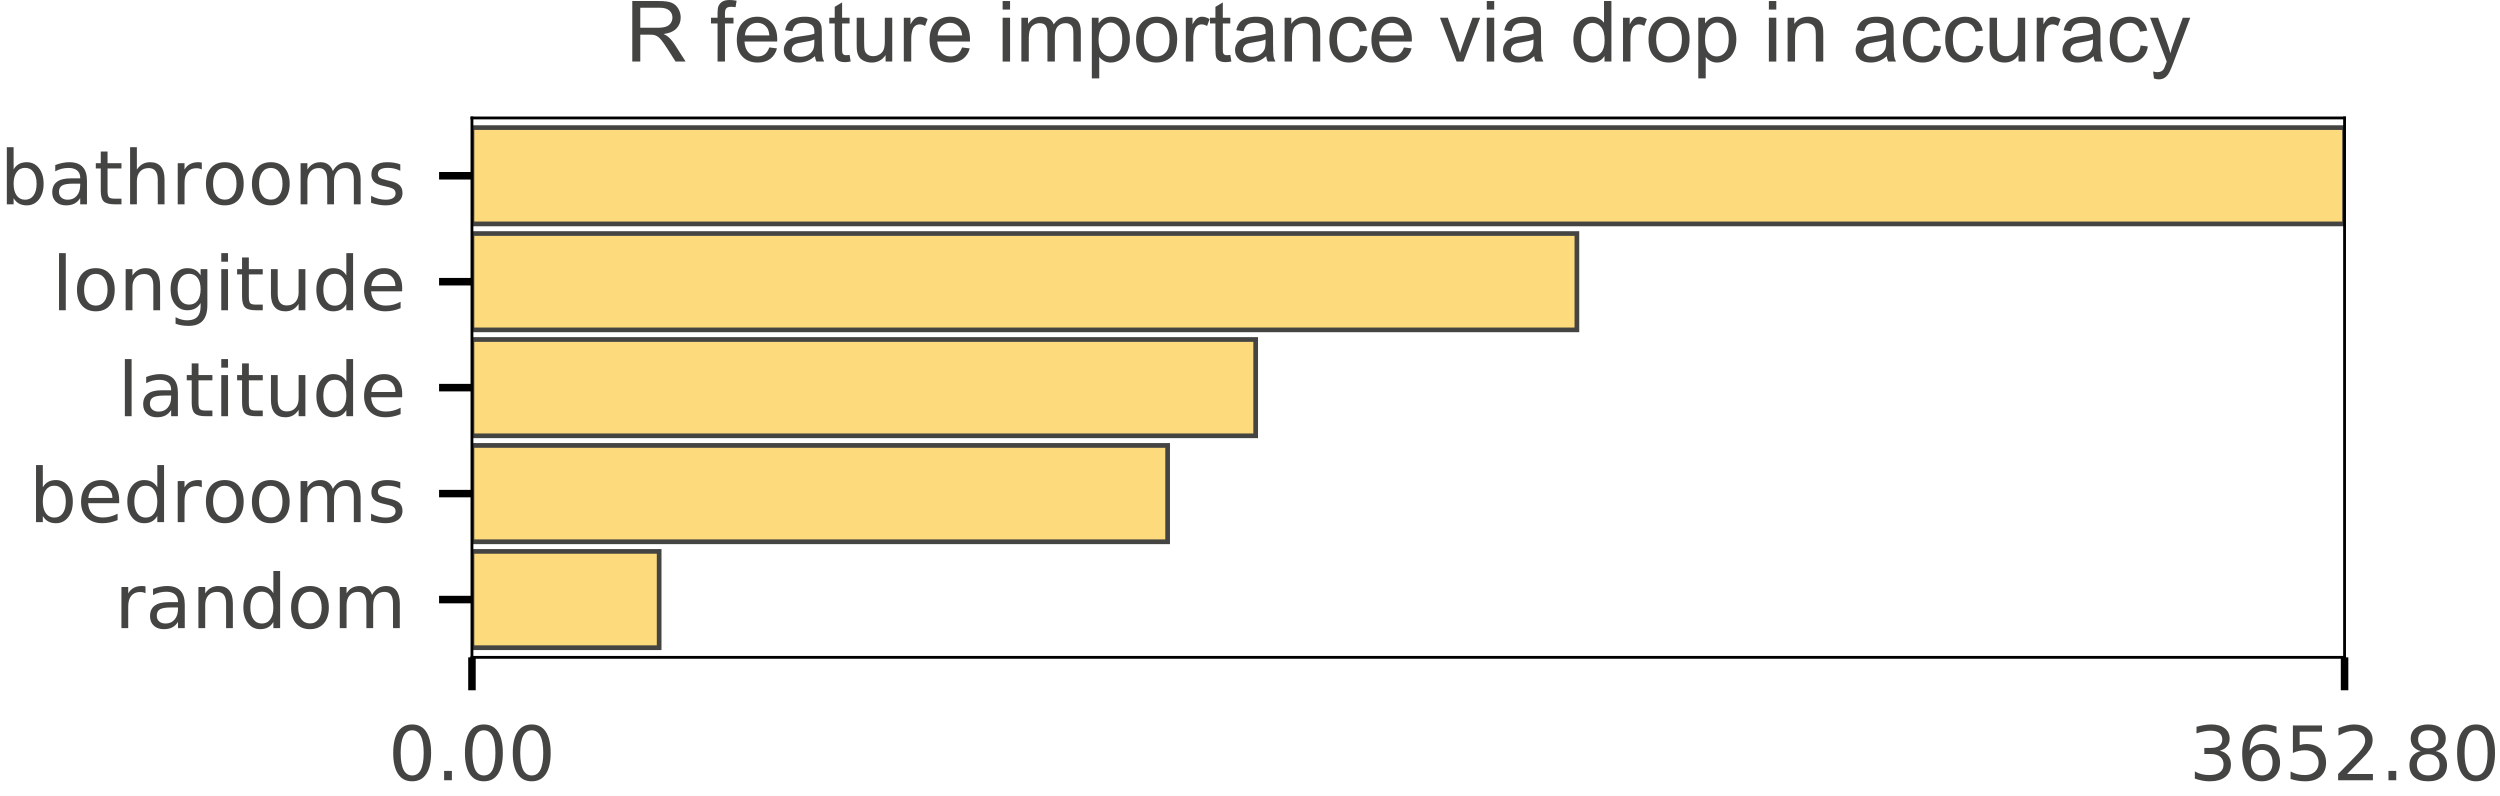
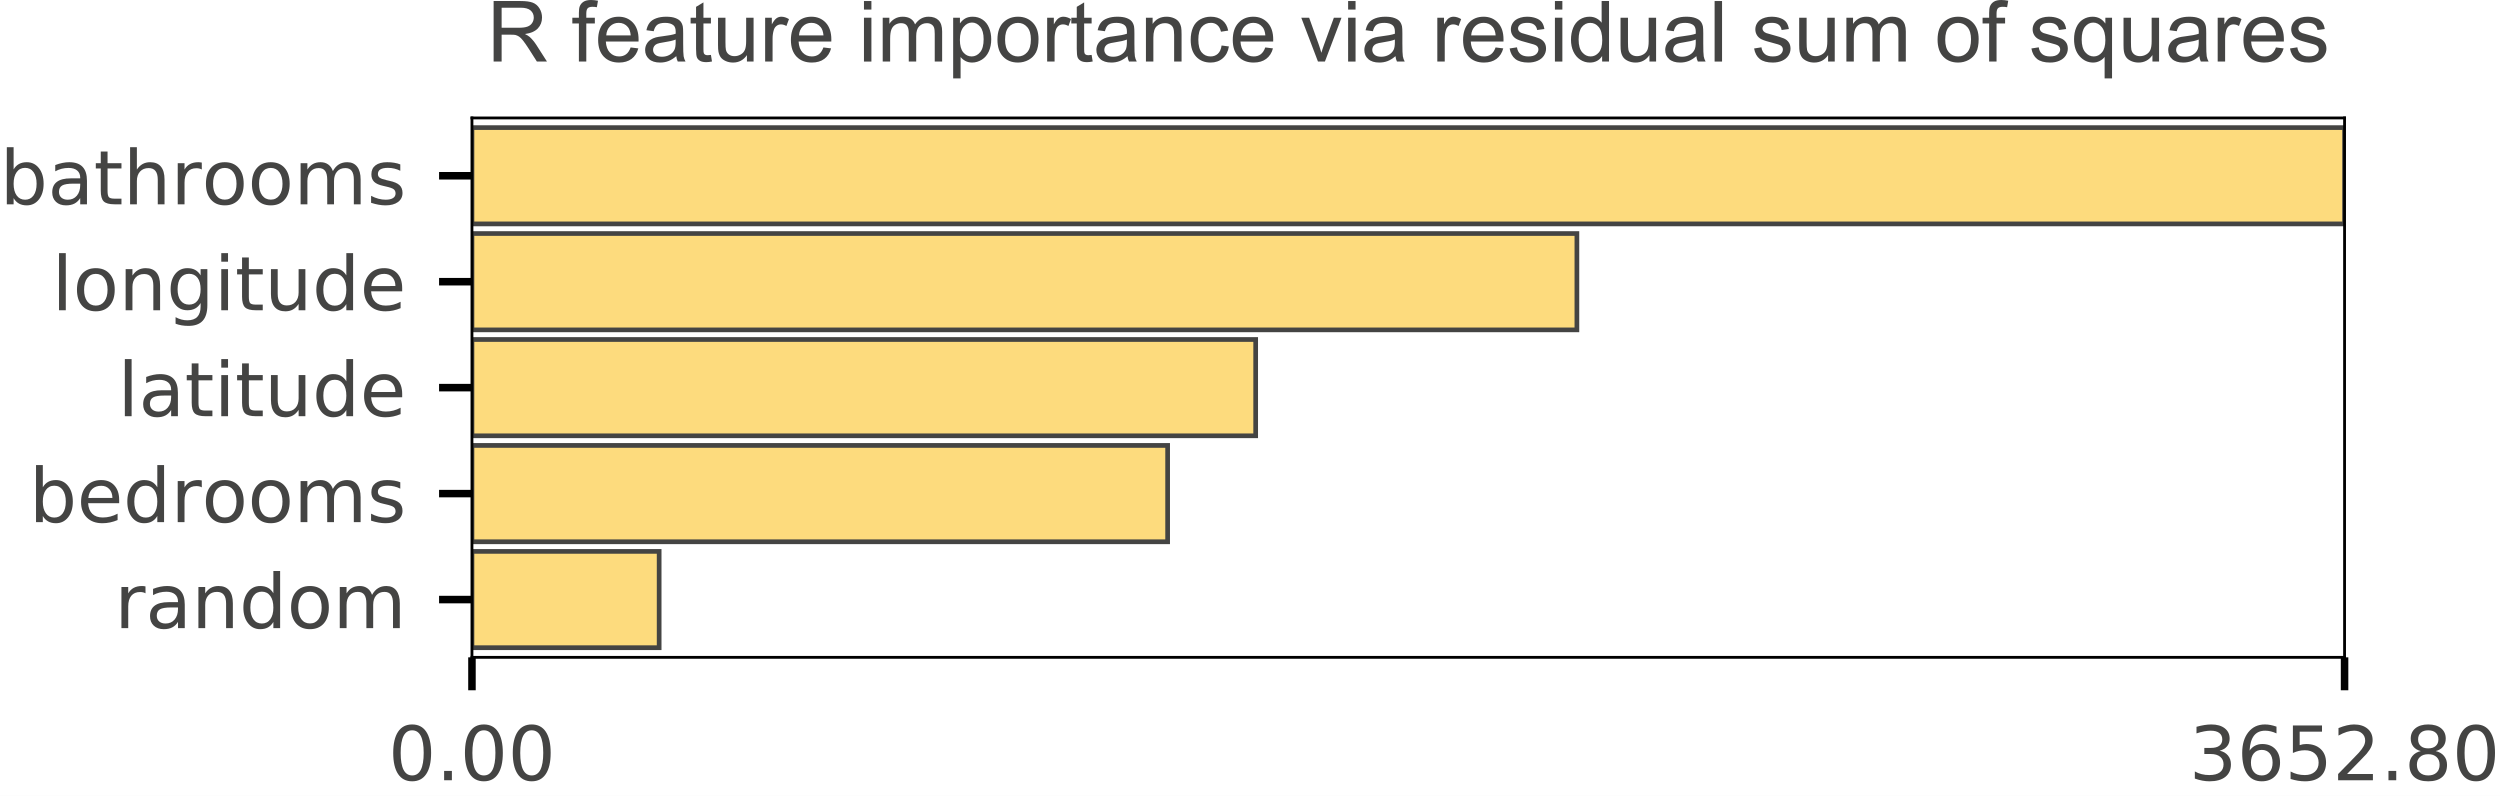
<svg xmlns="http://www.w3.org/2000/svg" xmlns:xlink="http://www.w3.org/1999/xlink" height="84.694pt" version="1.1" viewBox="0 0 266.04 84.694" width="266.04pt">
  <defs>
    <style type="text/css">
*{stroke-linecap:butt;stroke-linejoin:round;}
  </style>
  </defs>
  <g id="figure_1">
    <g id="patch_1">
      <path d="M 0 84.694  L 266.04 84.694  L 266.04 0  L 0 0  z " style="fill:#ffffff;" />
    </g>
    <g id="axes_1">
      <g id="patch_2">
        <path d="M 50.224 69.952  L 249.499 69.952  L 249.499 12.552  L 50.224 12.552  z " style="fill:#ffffff;" />
      </g>
      <g id="patch_3">
-         <path clip-path="url(#pbe1f4f7e0a)" d="M 50.224 13.577  L 249.499 13.577  L 249.499 23.827  L 50.224 23.827  z " style="fill:#fddb7d;stroke:#444443;stroke-linejoin:miter;stroke-width:0.5;" />
+         <path clip-path="url(#pecae69a196)" d="M 50.224 13.577  L 249.499 13.577  L 249.499 23.827  L 50.224 23.827  z " style="fill:#fddb7d;stroke:#444443;stroke-linejoin:miter;stroke-width:0.5;" />
      </g>
      <g id="patch_4">
-         <path clip-path="url(#pbe1f4f7e0a)" d="M 50.224 24.852  L 167.807 24.852  L 167.807 35.102  L 50.224 35.102  z " style="fill:#fddb7d;stroke:#444443;stroke-linejoin:miter;stroke-width:0.5;" />
+         <path clip-path="url(#pecae69a196)" d="M 50.224 24.852  L 167.807 24.852  L 167.807 35.102  L 50.224 35.102  z " style="fill:#fddb7d;stroke:#444443;stroke-linejoin:miter;stroke-width:0.5;" />
      </g>
      <g id="patch_5">
-         <path clip-path="url(#pbe1f4f7e0a)" d="M 50.224 36.127  L 133.624 36.127  L 133.624 46.377  L 50.224 46.377  z " style="fill:#fddb7d;stroke:#444443;stroke-linejoin:miter;stroke-width:0.5;" />
+         <path clip-path="url(#pecae69a196)" d="M 50.224 36.127  L 133.624 36.127  L 133.624 46.377  L 50.224 46.377  z " style="fill:#fddb7d;stroke:#444443;stroke-linejoin:miter;stroke-width:0.5;" />
      </g>
      <g id="patch_6">
-         <path clip-path="url(#pbe1f4f7e0a)" d="M 50.224 47.402  L 124.255 47.402  L 124.255 57.652  L 50.224 57.652  z " style="fill:#fddb7d;stroke:#444443;stroke-linejoin:miter;stroke-width:0.5;" />
+         <path clip-path="url(#pecae69a196)" d="M 50.224 47.402  L 124.255 47.402  L 124.255 57.652  L 50.224 57.652  z " style="fill:#fddb7d;stroke:#444443;stroke-linejoin:miter;stroke-width:0.5;" />
      </g>
      <g id="patch_7">
-         <path clip-path="url(#pbe1f4f7e0a)" d="M 50.224 58.677  L 70.144 58.677  L 70.144 68.927  L 50.224 68.927  z " style="fill:#fddb7d;stroke:#444443;stroke-linejoin:miter;stroke-width:0.5;" />
+         <path clip-path="url(#pecae69a196)" d="M 50.224 58.677  L 70.144 58.677  L 70.144 68.927  L 50.224 68.927  z " style="fill:#fddb7d;stroke:#444443;stroke-linejoin:miter;stroke-width:0.5;" />
      </g>
      <g id="matplotlib.axis_1">
        <g id="xtick_1">
          <g id="line2d_1">
            <defs>
-               <path d="M 0 0  L 0 3.5  " id="m0b283f7c4d" style="stroke:#000000;stroke-width:0.8;" />
-             </defs>
-             <g>
-               <use style="stroke:#000000;stroke-width:0.8;" x="50.224" xlink:href="#m0b283f7c4d" y="69.952" />
+               <path d="M 0 0  L 0 3.5  " id="m0a9da2ef72" style="stroke:#000000;stroke-width:0.8;" />
+             </defs>
+             <g>
+               <use style="stroke:#000000;stroke-width:0.8;" x="50.224" xlink:href="#m0a9da2ef72" y="69.952" />
            </g>
          </g>
          <g id="text_1">
            <defs>
              <path d="M 31.781 66.406  Q 24.172 66.406 20.328 58.906  Q 16.5 51.422 16.5 36.375  Q 16.5 21.391 20.328 13.891  Q 24.172 6.391 31.781 6.391  Q 39.453 6.391 43.281 13.891  Q 47.125 21.391 47.125 36.375  Q 47.125 51.422 43.281 58.906  Q 39.453 66.406 31.781 66.406  z M 31.781 74.219  Q 44.047 74.219 50.516 64.516  Q 56.984 54.828 56.984 36.375  Q 56.984 17.969 50.516 8.266  Q 44.047 -1.422 31.781 -1.422  Q 19.531 -1.422 13.062 8.266  Q 6.594 17.969 6.594 36.375  Q 6.594 54.828 13.062 64.516  Q 19.531 74.219 31.781 74.219  z " id="DejaVuSans-30" />
              <path d="M 10.688 12.406  L 21 12.406  L 21 0  L 10.688 0  z " id="DejaVuSans-2e" />
            </defs>
            <g style="fill:#444443;" transform="translate(41.31761 83.03047)scale(0.08 -0.08)">
              <use xlink:href="#DejaVuSans-30" />
              <use x="63.623" xlink:href="#DejaVuSans-2e" />
              <use x="95.41" xlink:href="#DejaVuSans-30" />
              <use x="159.033" xlink:href="#DejaVuSans-30" />
            </g>
          </g>
        </g>
        <g id="xtick_2">
          <g id="line2d_2">
            <g>
-               <use style="stroke:#000000;stroke-width:0.8;" x="249.499" xlink:href="#m0b283f7c4d" y="69.952" />
+               <use style="stroke:#000000;stroke-width:0.8;" x="249.499" xlink:href="#m0a9da2ef72" y="69.952" />
            </g>
          </g>
          <g id="text_2">
            <defs>
              <path d="M 40.578 39.312  Q 47.656 37.797 51.625 33  Q 55.609 28.219 55.609 21.188  Q 55.609 10.406 48.188 4.484  Q 40.766 -1.422 27.094 -1.422  Q 22.516 -1.422 17.656 -0.516  Q 12.797 0.391 7.625 2.203  L 7.625 11.719  Q 11.719 9.328 16.594 8.109  Q 21.484 6.891 26.812 6.891  Q 36.078 6.891 40.938 10.547  Q 45.797 14.203 45.797 21.188  Q 45.797 27.641 41.281 31.266  Q 36.766 34.906 28.719 34.906  L 20.219 34.906  L 20.219 43.016  L 29.109 43.016  Q 36.375 43.016 40.234 45.922  Q 44.094 48.828 44.094 54.297  Q 44.094 59.906 40.109 62.906  Q 36.141 65.922 28.719 65.922  Q 24.656 65.922 20.016 65.031  Q 15.375 64.156 9.812 62.312  L 9.812 71.094  Q 15.438 72.656 20.344 73.438  Q 25.25 74.219 29.594 74.219  Q 40.828 74.219 47.359 69.109  Q 53.906 64.016 53.906 55.328  Q 53.906 49.266 50.438 45.094  Q 46.969 40.922 40.578 39.312  z " id="DejaVuSans-33" />
              <path d="M 33.016 40.375  Q 26.375 40.375 22.484 35.828  Q 18.609 31.297 18.609 23.391  Q 18.609 15.531 22.484 10.953  Q 26.375 6.391 33.016 6.391  Q 39.656 6.391 43.531 10.953  Q 47.406 15.531 47.406 23.391  Q 47.406 31.297 43.531 35.828  Q 39.656 40.375 33.016 40.375  z M 52.594 71.297  L 52.594 62.312  Q 48.875 64.062 45.094 64.984  Q 41.312 65.922 37.594 65.922  Q 27.828 65.922 22.672 59.328  Q 17.531 52.734 16.797 39.406  Q 19.672 43.656 24.016 45.922  Q 28.375 48.188 33.594 48.188  Q 44.578 48.188 50.953 41.516  Q 57.328 34.859 57.328 23.391  Q 57.328 12.156 50.688 5.359  Q 44.047 -1.422 33.016 -1.422  Q 20.359 -1.422 13.672 8.266  Q 6.984 17.969 6.984 36.375  Q 6.984 53.656 15.188 63.938  Q 23.391 74.219 37.203 74.219  Q 40.922 74.219 44.703 73.484  Q 48.484 72.75 52.594 71.297  z " id="DejaVuSans-36" />
              <path d="M 10.797 72.906  L 49.516 72.906  L 49.516 64.594  L 19.828 64.594  L 19.828 46.734  Q 21.969 47.469 24.109 47.828  Q 26.266 48.188 28.422 48.188  Q 40.625 48.188 47.75 41.5  Q 54.891 34.812 54.891 23.391  Q 54.891 11.625 47.562 5.094  Q 40.234 -1.422 26.906 -1.422  Q 22.312 -1.422 17.547 -0.641  Q 12.797 0.141 7.719 1.703  L 7.719 11.625  Q 12.109 9.234 16.797 8.062  Q 21.484 6.891 26.703 6.891  Q 35.156 6.891 40.078 11.328  Q 45.016 15.766 45.016 23.391  Q 45.016 31 40.078 35.438  Q 35.156 39.891 26.703 39.891  Q 22.75 39.891 18.812 39.016  Q 14.891 38.141 10.797 36.281  z " id="DejaVuSans-35" />
              <path d="M 19.188 8.297  L 53.609 8.297  L 53.609 0  L 7.328 0  L 7.328 8.297  Q 12.938 14.109 22.625 23.891  Q 32.328 33.688 34.812 36.531  Q 39.547 41.844 41.422 45.531  Q 43.312 49.219 43.312 52.781  Q 43.312 58.594 39.234 62.25  Q 35.156 65.922 28.609 65.922  Q 23.969 65.922 18.812 64.312  Q 13.672 62.703 7.812 59.422  L 7.812 69.391  Q 13.766 71.781 18.938 73  Q 24.125 74.219 28.422 74.219  Q 39.75 74.219 46.484 68.547  Q 53.219 62.891 53.219 53.422  Q 53.219 48.922 51.531 44.891  Q 49.859 40.875 45.406 35.406  Q 44.188 33.984 37.641 27.219  Q 31.109 20.453 19.188 8.297  z " id="DejaVuSans-32" />
              <path d="M 31.781 34.625  Q 24.75 34.625 20.719 30.859  Q 16.703 27.094 16.703 20.516  Q 16.703 13.922 20.719 10.156  Q 24.75 6.391 31.781 6.391  Q 38.812 6.391 42.859 10.172  Q 46.922 13.969 46.922 20.516  Q 46.922 27.094 42.891 30.859  Q 38.875 34.625 31.781 34.625  z M 21.922 38.812  Q 15.578 40.375 12.031 44.719  Q 8.5 49.078 8.5 55.328  Q 8.5 64.062 14.719 69.141  Q 20.953 74.219 31.781 74.219  Q 42.672 74.219 48.875 69.141  Q 55.078 64.062 55.078 55.328  Q 55.078 49.078 51.531 44.719  Q 48 40.375 41.703 38.812  Q 48.828 37.156 52.797 32.312  Q 56.781 27.484 56.781 20.516  Q 56.781 9.906 50.312 4.234  Q 43.844 -1.422 31.781 -1.422  Q 19.734 -1.422 13.25 4.234  Q 6.781 9.906 6.781 20.516  Q 6.781 27.484 10.781 32.312  Q 14.797 37.156 21.922 38.812  z M 18.312 54.391  Q 18.312 48.734 21.844 45.562  Q 25.391 42.391 31.781 42.391  Q 38.141 42.391 41.719 45.562  Q 45.312 48.734 45.312 54.391  Q 45.312 60.062 41.719 63.234  Q 38.141 66.406 31.781 66.406  Q 25.391 66.406 21.844 63.234  Q 18.312 60.062 18.312 54.391  z " id="DejaVuSans-38" />
            </defs>
            <g style="fill:#444443;" transform="translate(232.9575 83.03047)scale(0.08 -0.08)">
              <use xlink:href="#DejaVuSans-33" />
              <use x="63.623" xlink:href="#DejaVuSans-36" />
              <use x="127.246" xlink:href="#DejaVuSans-35" />
              <use x="190.869" xlink:href="#DejaVuSans-32" />
              <use x="254.492" xlink:href="#DejaVuSans-2e" />
              <use x="286.279" xlink:href="#DejaVuSans-38" />
              <use x="349.902" xlink:href="#DejaVuSans-30" />
            </g>
          </g>
        </g>
      </g>
      <g id="matplotlib.axis_2">
        <g id="ytick_1">
          <g id="line2d_3">
            <defs>
-               <path d="M 0 0  L -3.5 0  " id="mc04469dc95" style="stroke:#000000;stroke-width:0.8;" />
-             </defs>
-             <g>
-               <use style="stroke:#000000;stroke-width:0.8;" x="50.224" xlink:href="#mc04469dc95" y="18.702" />
+               <path d="M 0 0  L -3.5 0  " id="me7a7dc7e3a" style="stroke:#000000;stroke-width:0.8;" />
+             </defs>
+             <g>
+               <use style="stroke:#000000;stroke-width:0.8;" x="50.224" xlink:href="#me7a7dc7e3a" y="18.702" />
            </g>
          </g>
          <g id="text_3">
            <defs>
              <path d="M 48.688 27.297  Q 48.688 37.203 44.609 42.844  Q 40.531 48.484 33.406 48.484  Q 26.266 48.484 22.188 42.844  Q 18.109 37.203 18.109 27.297  Q 18.109 17.391 22.188 11.75  Q 26.266 6.109 33.406 6.109  Q 40.531 6.109 44.609 11.75  Q 48.688 17.391 48.688 27.297  z M 18.109 46.391  Q 20.953 51.266 25.266 53.625  Q 29.594 56 35.594 56  Q 45.562 56 51.781 48.094  Q 58.016 40.188 58.016 27.297  Q 58.016 14.406 51.781 6.484  Q 45.562 -1.422 35.594 -1.422  Q 29.594 -1.422 25.266 0.953  Q 20.953 3.328 18.109 8.203  L 18.109 0  L 9.078 0  L 9.078 75.984  L 18.109 75.984  z " id="DejaVuSans-62" />
              <path d="M 34.281 27.484  Q 23.391 27.484 19.188 25  Q 14.984 22.516 14.984 16.5  Q 14.984 11.719 18.141 8.906  Q 21.297 6.109 26.703 6.109  Q 34.188 6.109 38.703 11.406  Q 43.219 16.703 43.219 25.484  L 43.219 27.484  z M 52.203 31.203  L 52.203 0  L 43.219 0  L 43.219 8.297  Q 40.141 3.328 35.547 0.953  Q 30.953 -1.422 24.312 -1.422  Q 15.922 -1.422 10.953 3.297  Q 6 8.016 6 15.922  Q 6 25.141 12.172 29.828  Q 18.359 34.516 30.609 34.516  L 43.219 34.516  L 43.219 35.406  Q 43.219 41.609 39.141 45  Q 35.062 48.391 27.688 48.391  Q 23 48.391 18.547 47.266  Q 14.109 46.141 10.016 43.891  L 10.016 52.203  Q 14.938 54.109 19.578 55.047  Q 24.219 56 28.609 56  Q 40.484 56 46.344 49.844  Q 52.203 43.703 52.203 31.203  z " id="DejaVuSans-61" />
              <path d="M 18.312 70.219  L 18.312 54.688  L 36.812 54.688  L 36.812 47.703  L 18.312 47.703  L 18.312 18.016  Q 18.312 11.328 20.141 9.422  Q 21.969 7.516 27.594 7.516  L 36.812 7.516  L 36.812 0  L 27.594 0  Q 17.188 0 13.234 3.875  Q 9.281 7.766 9.281 18.016  L 9.281 47.703  L 2.688 47.703  L 2.688 54.688  L 9.281 54.688  L 9.281 70.219  z " id="DejaVuSans-74" />
              <path d="M 54.891 33.016  L 54.891 0  L 45.906 0  L 45.906 32.719  Q 45.906 40.484 42.875 44.328  Q 39.844 48.188 33.797 48.188  Q 26.516 48.188 22.312 43.547  Q 18.109 38.922 18.109 30.906  L 18.109 0  L 9.078 0  L 9.078 75.984  L 18.109 75.984  L 18.109 46.188  Q 21.344 51.125 25.703 53.562  Q 30.078 56 35.797 56  Q 45.219 56 50.047 50.172  Q 54.891 44.344 54.891 33.016  z " id="DejaVuSans-68" />
              <path d="M 41.109 46.297  Q 39.594 47.172 37.812 47.578  Q 36.031 48 33.891 48  Q 26.266 48 22.188 43.047  Q 18.109 38.094 18.109 28.812  L 18.109 0  L 9.078 0  L 9.078 54.688  L 18.109 54.688  L 18.109 46.188  Q 20.953 51.172 25.484 53.578  Q 30.031 56 36.531 56  Q 37.453 56 38.578 55.875  Q 39.703 55.766 41.062 55.516  z " id="DejaVuSans-72" />
              <path d="M 30.609 48.391  Q 23.391 48.391 19.188 42.75  Q 14.984 37.109 14.984 27.297  Q 14.984 17.484 19.156 11.844  Q 23.344 6.203 30.609 6.203  Q 37.797 6.203 41.984 11.859  Q 46.188 17.531 46.188 27.297  Q 46.188 37.016 41.984 42.703  Q 37.797 48.391 30.609 48.391  z M 30.609 56  Q 42.328 56 49.016 48.375  Q 55.719 40.766 55.719 27.297  Q 55.719 13.875 49.016 6.219  Q 42.328 -1.422 30.609 -1.422  Q 18.844 -1.422 12.172 6.219  Q 5.516 13.875 5.516 27.297  Q 5.516 40.766 12.172 48.375  Q 18.844 56 30.609 56  z " id="DejaVuSans-6f" />
              <path d="M 52 44.188  Q 55.375 50.25 60.062 53.125  Q 64.75 56 71.094 56  Q 79.641 56 84.281 50.016  Q 88.922 44.047 88.922 33.016  L 88.922 0  L 79.891 0  L 79.891 32.719  Q 79.891 40.578 77.094 44.375  Q 74.312 48.188 68.609 48.188  Q 61.625 48.188 57.562 43.547  Q 53.516 38.922 53.516 30.906  L 53.516 0  L 44.484 0  L 44.484 32.719  Q 44.484 40.625 41.703 44.406  Q 38.922 48.188 33.109 48.188  Q 26.219 48.188 22.156 43.531  Q 18.109 38.875 18.109 30.906  L 18.109 0  L 9.078 0  L 9.078 54.688  L 18.109 54.688  L 18.109 46.188  Q 21.188 51.219 25.484 53.609  Q 29.781 56 35.688 56  Q 41.656 56 45.828 52.969  Q 50 49.953 52 44.188  z " id="DejaVuSans-6d" />
              <path d="M 44.281 53.078  L 44.281 44.578  Q 40.484 46.531 36.375 47.5  Q 32.281 48.484 27.875 48.484  Q 21.188 48.484 17.844 46.438  Q 14.5 44.391 14.5 40.281  Q 14.5 37.156 16.891 35.375  Q 19.281 33.594 26.516 31.984  L 29.594 31.297  Q 39.156 29.25 43.188 25.516  Q 47.219 21.781 47.219 15.094  Q 47.219 7.469 41.188 3.016  Q 35.156 -1.422 24.609 -1.422  Q 20.219 -1.422 15.453 -0.562  Q 10.688 0.297 5.422 2  L 5.422 11.281  Q 10.406 8.688 15.234 7.391  Q 20.062 6.109 24.812 6.109  Q 31.156 6.109 34.562 8.281  Q 37.984 10.453 37.984 14.406  Q 37.984 18.062 35.516 20.016  Q 33.062 21.969 24.703 23.781  L 21.578 24.516  Q 13.234 26.266 9.516 29.906  Q 5.812 33.547 5.812 39.891  Q 5.812 47.609 11.281 51.797  Q 16.75 56 26.812 56  Q 31.781 56 36.172 55.266  Q 40.578 54.547 44.281 53.078  z " id="DejaVuSans-73" />
            </defs>
            <g style="fill:#444443;" transform="translate(0 21.74109)scale(0.08 -0.08)">
              <use xlink:href="#DejaVuSans-62" />
              <use x="63.477" xlink:href="#DejaVuSans-61" />
              <use x="124.756" xlink:href="#DejaVuSans-74" />
              <use x="163.965" xlink:href="#DejaVuSans-68" />
              <use x="227.344" xlink:href="#DejaVuSans-72" />
              <use x="268.426" xlink:href="#DejaVuSans-6f" />
              <use x="329.607" xlink:href="#DejaVuSans-6f" />
              <use x="390.789" xlink:href="#DejaVuSans-6d" />
              <use x="488.201" xlink:href="#DejaVuSans-73" />
            </g>
          </g>
        </g>
        <g id="ytick_2">
          <g id="line2d_4">
            <g>
-               <use style="stroke:#000000;stroke-width:0.8;" x="50.224" xlink:href="#mc04469dc95" y="29.977" />
+               <use style="stroke:#000000;stroke-width:0.8;" x="50.224" xlink:href="#me7a7dc7e3a" y="29.977" />
            </g>
          </g>
          <g id="text_4">
            <defs>
              <path d="M 9.422 75.984  L 18.406 75.984  L 18.406 0  L 9.422 0  z " id="DejaVuSans-6c" />
              <path d="M 54.891 33.016  L 54.891 0  L 45.906 0  L 45.906 32.719  Q 45.906 40.484 42.875 44.328  Q 39.844 48.188 33.797 48.188  Q 26.516 48.188 22.312 43.547  Q 18.109 38.922 18.109 30.906  L 18.109 0  L 9.078 0  L 9.078 54.688  L 18.109 54.688  L 18.109 46.188  Q 21.344 51.125 25.703 53.562  Q 30.078 56 35.797 56  Q 45.219 56 50.047 50.172  Q 54.891 44.344 54.891 33.016  z " id="DejaVuSans-6e" />
              <path d="M 45.406 27.984  Q 45.406 37.75 41.375 43.109  Q 37.359 48.484 30.078 48.484  Q 22.859 48.484 18.828 43.109  Q 14.797 37.75 14.797 27.984  Q 14.797 18.266 18.828 12.891  Q 22.859 7.516 30.078 7.516  Q 37.359 7.516 41.375 12.891  Q 45.406 18.266 45.406 27.984  z M 54.391 6.781  Q 54.391 -7.172 48.188 -13.984  Q 42 -20.797 29.203 -20.797  Q 24.469 -20.797 20.266 -20.094  Q 16.062 -19.391 12.109 -17.922  L 12.109 -9.188  Q 16.062 -11.328 19.922 -12.344  Q 23.781 -13.375 27.781 -13.375  Q 36.625 -13.375 41.016 -8.766  Q 45.406 -4.156 45.406 5.172  L 45.406 9.625  Q 42.625 4.781 38.281 2.391  Q 33.938 0 27.875 0  Q 17.828 0 11.672 7.656  Q 5.516 15.328 5.516 27.984  Q 5.516 40.672 11.672 48.328  Q 17.828 56 27.875 56  Q 33.938 56 38.281 53.609  Q 42.625 51.219 45.406 46.391  L 45.406 54.688  L 54.391 54.688  z " id="DejaVuSans-67" />
              <path d="M 9.422 54.688  L 18.406 54.688  L 18.406 0  L 9.422 0  z M 9.422 75.984  L 18.406 75.984  L 18.406 64.594  L 9.422 64.594  z " id="DejaVuSans-69" />
              <path d="M 8.5 21.578  L 8.5 54.688  L 17.484 54.688  L 17.484 21.922  Q 17.484 14.156 20.5 10.266  Q 23.531 6.391 29.594 6.391  Q 36.859 6.391 41.078 11.031  Q 45.312 15.672 45.312 23.688  L 45.312 54.688  L 54.297 54.688  L 54.297 0  L 45.312 0  L 45.312 8.406  Q 42.047 3.422 37.719 1  Q 33.406 -1.422 27.688 -1.422  Q 18.266 -1.422 13.375 4.438  Q 8.5 10.297 8.5 21.578  z M 31.109 56  z " id="DejaVuSans-75" />
              <path d="M 45.406 46.391  L 45.406 75.984  L 54.391 75.984  L 54.391 0  L 45.406 0  L 45.406 8.203  Q 42.578 3.328 38.25 0.953  Q 33.938 -1.422 27.875 -1.422  Q 17.969 -1.422 11.734 6.484  Q 5.516 14.406 5.516 27.297  Q 5.516 40.188 11.734 48.094  Q 17.969 56 27.875 56  Q 33.938 56 38.25 53.625  Q 42.578 51.266 45.406 46.391  z M 14.797 27.297  Q 14.797 17.391 18.875 11.75  Q 22.953 6.109 30.078 6.109  Q 37.203 6.109 41.297 11.75  Q 45.406 17.391 45.406 27.297  Q 45.406 37.203 41.297 42.844  Q 37.203 48.484 30.078 48.484  Q 22.953 48.484 18.875 42.844  Q 14.797 37.203 14.797 27.297  z " id="DejaVuSans-64" />
              <path d="M 56.203 29.594  L 56.203 25.203  L 14.891 25.203  Q 15.484 15.922 20.484 11.062  Q 25.484 6.203 34.422 6.203  Q 39.594 6.203 44.453 7.469  Q 49.312 8.734 54.109 11.281  L 54.109 2.781  Q 49.266 0.734 44.188 -0.344  Q 39.109 -1.422 33.891 -1.422  Q 20.797 -1.422 13.156 6.188  Q 5.516 13.812 5.516 26.812  Q 5.516 40.234 12.766 48.109  Q 20.016 56 32.328 56  Q 43.359 56 49.781 48.891  Q 56.203 41.797 56.203 29.594  z M 47.219 32.234  Q 47.125 39.594 43.094 43.984  Q 39.062 48.391 32.422 48.391  Q 24.906 48.391 20.391 44.141  Q 15.875 39.891 15.188 32.172  z " id="DejaVuSans-65" />
            </defs>
            <g style="fill:#444443;" transform="translate(5.5275 33.01609)scale(0.08 -0.08)">
              <use xlink:href="#DejaVuSans-6c" />
              <use x="27.783" xlink:href="#DejaVuSans-6f" />
              <use x="88.965" xlink:href="#DejaVuSans-6e" />
              <use x="152.344" xlink:href="#DejaVuSans-67" />
              <use x="215.82" xlink:href="#DejaVuSans-69" />
              <use x="243.604" xlink:href="#DejaVuSans-74" />
              <use x="282.812" xlink:href="#DejaVuSans-75" />
              <use x="346.191" xlink:href="#DejaVuSans-64" />
              <use x="409.668" xlink:href="#DejaVuSans-65" />
            </g>
          </g>
        </g>
        <g id="ytick_3">
          <g id="line2d_5">
            <g>
-               <use style="stroke:#000000;stroke-width:0.8;" x="50.224" xlink:href="#mc04469dc95" y="41.252" />
+               <use style="stroke:#000000;stroke-width:0.8;" x="50.224" xlink:href="#me7a7dc7e3a" y="41.252" />
            </g>
          </g>
          <g id="text_5">
            <g style="fill:#444443;" transform="translate(12.5325 44.29109)scale(0.08 -0.08)">
              <use xlink:href="#DejaVuSans-6c" />
              <use x="27.783" xlink:href="#DejaVuSans-61" />
              <use x="89.062" xlink:href="#DejaVuSans-74" />
              <use x="128.271" xlink:href="#DejaVuSans-69" />
              <use x="156.055" xlink:href="#DejaVuSans-74" />
              <use x="195.264" xlink:href="#DejaVuSans-75" />
              <use x="258.643" xlink:href="#DejaVuSans-64" />
              <use x="322.119" xlink:href="#DejaVuSans-65" />
            </g>
          </g>
        </g>
        <g id="ytick_4">
          <g id="line2d_6">
            <g>
-               <use style="stroke:#000000;stroke-width:0.8;" x="50.224" xlink:href="#mc04469dc95" y="52.527" />
+               <use style="stroke:#000000;stroke-width:0.8;" x="50.224" xlink:href="#me7a7dc7e3a" y="52.527" />
            </g>
          </g>
          <g id="text_6">
            <g style="fill:#444443;" transform="translate(3.1075 55.56609)scale(0.08 -0.08)">
              <use xlink:href="#DejaVuSans-62" />
              <use x="63.477" xlink:href="#DejaVuSans-65" />
              <use x="125" xlink:href="#DejaVuSans-64" />
              <use x="188.477" xlink:href="#DejaVuSans-72" />
              <use x="229.559" xlink:href="#DejaVuSans-6f" />
              <use x="290.74" xlink:href="#DejaVuSans-6f" />
              <use x="351.922" xlink:href="#DejaVuSans-6d" />
              <use x="449.334" xlink:href="#DejaVuSans-73" />
            </g>
          </g>
        </g>
        <g id="ytick_5">
          <g id="line2d_7">
            <g>
-               <use style="stroke:#000000;stroke-width:0.8;" x="50.224" xlink:href="#mc04469dc95" y="63.802" />
+               <use style="stroke:#000000;stroke-width:0.8;" x="50.224" xlink:href="#me7a7dc7e3a" y="63.802" />
            </g>
          </g>
          <g id="text_7">
            <g style="fill:#444443;" transform="translate(12.19625 66.84109)scale(0.08 -0.08)">
              <use xlink:href="#DejaVuSans-72" />
              <use x="41.113" xlink:href="#DejaVuSans-61" />
              <use x="102.393" xlink:href="#DejaVuSans-6e" />
              <use x="165.771" xlink:href="#DejaVuSans-64" />
              <use x="229.248" xlink:href="#DejaVuSans-6f" />
              <use x="290.43" xlink:href="#DejaVuSans-6d" />
            </g>
          </g>
        </g>
      </g>
      <g id="patch_8">
        <path d="M 50.224 69.952  L 50.224 12.552  " style="fill:none;stroke:#000000;stroke-linecap:square;stroke-linejoin:miter;stroke-width:0.3;" />
      </g>
      <g id="patch_9">
        <path d="M 249.499 69.952  L 249.499 12.552  " style="fill:none;stroke:#000000;stroke-linecap:square;stroke-linejoin:miter;stroke-width:0.3;" />
      </g>
      <g id="patch_10">
        <path d="M 50.224 69.952  L 249.499 69.952  " style="fill:none;stroke:#000000;stroke-linecap:square;stroke-linejoin:miter;stroke-width:0.3;" />
      </g>
      <g id="patch_11">
        <path d="M 50.224 12.552  L 249.499 12.552  " style="fill:none;stroke:#000000;stroke-linecap:square;stroke-linejoin:miter;stroke-width:0.3;" />
      </g>
      <g id="text_8">
        <defs>
          <path d="M 7.859 0  L 7.859 71.578  L 39.594 71.578  Q 49.172 71.578 54.141 69.641  Q 59.125 67.719 62.109 62.828  Q 65.094 57.953 65.094 52.047  Q 65.094 44.438 60.156 39.203  Q 55.219 33.984 44.922 32.562  Q 48.688 30.766 50.641 29  Q 54.781 25.203 58.5 19.484  L 70.953 0  L 59.031 0  L 49.562 14.891  Q 45.406 21.344 42.719 24.75  Q 40.047 28.172 37.922 29.531  Q 35.797 30.906 33.594 31.453  Q 31.984 31.781 28.328 31.781  L 17.328 31.781  L 17.328 0  z M 17.328 39.984  L 37.703 39.984  Q 44.188 39.984 47.844 41.328  Q 51.516 42.672 53.422 45.625  Q 55.328 48.578 55.328 52.047  Q 55.328 57.125 51.641 60.391  Q 47.953 63.672 39.984 63.672  L 17.328 63.672  z " id="ArialMT-52" />
          <path id="ArialMT-20" />
          <path d="M 8.688 0  L 8.688 45.016  L 0.922 45.016  L 0.922 51.859  L 8.688 51.859  L 8.688 57.375  Q 8.688 62.594 9.625 65.141  Q 10.891 68.562 14.078 70.672  Q 17.281 72.797 23.047 72.797  Q 26.766 72.797 31.25 71.922  L 29.938 64.266  Q 27.203 64.75 24.75 64.75  Q 20.75 64.75 19.094 63.031  Q 17.438 61.328 17.438 56.641  L 17.438 51.859  L 27.547 51.859  L 27.547 45.016  L 17.438 45.016  L 17.438 0  z " id="ArialMT-66" />
          <path d="M 42.094 16.703  L 51.172 15.578  Q 49.031 7.625 43.219 3.219  Q 37.406 -1.172 28.375 -1.172  Q 17 -1.172 10.328 5.828  Q 3.656 12.844 3.656 25.484  Q 3.656 38.578 10.391 45.797  Q 17.141 53.031 27.875 53.031  Q 38.281 53.031 44.875 45.953  Q 51.469 38.875 51.469 26.031  Q 51.469 25.25 51.422 23.688  L 12.75 23.688  Q 13.234 15.141 17.578 10.594  Q 21.922 6.062 28.422 6.062  Q 33.25 6.062 36.672 8.594  Q 40.094 11.141 42.094 16.703  z M 13.234 30.906  L 42.188 30.906  Q 41.609 37.453 38.875 40.719  Q 34.672 45.797 27.984 45.797  Q 21.922 45.797 17.797 41.75  Q 13.672 37.703 13.234 30.906  z " id="ArialMT-65" />
          <path d="M 40.438 6.391  Q 35.547 2.25 31.031 0.531  Q 26.516 -1.172 21.344 -1.172  Q 12.797 -1.172 8.203 3  Q 3.609 7.172 3.609 13.672  Q 3.609 17.484 5.344 20.625  Q 7.078 23.781 9.891 25.688  Q 12.703 27.594 16.219 28.562  Q 18.797 29.25 24.031 29.891  Q 34.672 31.156 39.703 32.906  Q 39.75 34.719 39.75 35.203  Q 39.75 40.578 37.25 42.781  Q 33.891 45.75 27.25 45.75  Q 21.047 45.75 18.094 43.578  Q 15.141 41.406 13.719 35.891  L 5.125 37.062  Q 6.297 42.578 8.984 45.969  Q 11.672 49.359 16.75 51.188  Q 21.828 53.031 28.516 53.031  Q 35.156 53.031 39.297 51.469  Q 43.453 49.906 45.406 47.531  Q 47.359 45.172 48.141 41.547  Q 48.578 39.312 48.578 33.453  L 48.578 21.734  Q 48.578 9.469 49.141 6.219  Q 49.703 2.984 51.375 0  L 42.188 0  Q 40.828 2.734 40.438 6.391  z M 39.703 26.031  Q 34.906 24.078 25.344 22.703  Q 19.922 21.922 17.672 20.938  Q 15.438 19.969 14.203 18.094  Q 12.984 16.219 12.984 13.922  Q 12.984 10.406 15.641 8.062  Q 18.312 5.719 23.438 5.719  Q 28.516 5.719 32.469 7.938  Q 36.422 10.156 38.281 14.016  Q 39.703 17 39.703 22.797  z " id="ArialMT-61" />
          <path d="M 25.781 7.859  L 27.047 0.094  Q 23.344 -0.688 20.406 -0.688  Q 15.625 -0.688 12.984 0.828  Q 10.359 2.344 9.281 4.812  Q 8.203 7.281 8.203 15.188  L 8.203 45.016  L 1.766 45.016  L 1.766 51.859  L 8.203 51.859  L 8.203 64.703  L 16.938 69.969  L 16.938 51.859  L 25.781 51.859  L 25.781 45.016  L 16.938 45.016  L 16.938 14.703  Q 16.938 10.938 17.406 9.859  Q 17.875 8.797 18.922 8.156  Q 19.969 7.516 21.922 7.516  Q 23.391 7.516 25.781 7.859  z " id="ArialMT-74" />
          <path d="M 40.578 0  L 40.578 7.625  Q 34.516 -1.172 24.125 -1.172  Q 19.531 -1.172 15.547 0.578  Q 11.578 2.344 9.641 5  Q 7.719 7.672 6.938 11.531  Q 6.391 14.109 6.391 19.734  L 6.391 51.859  L 15.188 51.859  L 15.188 23.094  Q 15.188 16.219 15.719 13.812  Q 16.547 10.359 19.234 8.375  Q 21.922 6.391 25.875 6.391  Q 29.828 6.391 33.297 8.422  Q 36.766 10.453 38.203 13.938  Q 39.656 17.438 39.656 24.078  L 39.656 51.859  L 48.438 51.859  L 48.438 0  z " id="ArialMT-75" />
          <path d="M 6.5 0  L 6.5 51.859  L 14.406 51.859  L 14.406 44  Q 17.438 49.516 20 51.266  Q 22.562 53.031 25.641 53.031  Q 30.078 53.031 34.672 50.203  L 31.641 42.047  Q 28.422 43.953 25.203 43.953  Q 22.312 43.953 20.016 42.219  Q 17.719 40.484 16.75 37.406  Q 15.281 32.719 15.281 27.156  L 15.281 0  z " id="ArialMT-72" />
          <path d="M 6.641 61.469  L 6.641 71.578  L 15.438 71.578  L 15.438 61.469  z M 6.641 0  L 6.641 51.859  L 15.438 51.859  L 15.438 0  z " id="ArialMT-69" />
          <path d="M 6.594 0  L 6.594 51.859  L 14.453 51.859  L 14.453 44.578  Q 16.891 48.391 20.938 50.703  Q 25 53.031 30.172 53.031  Q 35.938 53.031 39.625 50.641  Q 43.312 48.25 44.828 43.953  Q 50.984 53.031 60.844 53.031  Q 68.562 53.031 72.703 48.75  Q 76.859 44.484 76.859 35.594  L 76.859 0  L 68.109 0  L 68.109 32.672  Q 68.109 37.938 67.25 40.25  Q 66.406 42.578 64.156 43.984  Q 61.922 45.406 58.891 45.406  Q 53.422 45.406 49.797 41.766  Q 46.188 38.141 46.188 30.125  L 46.188 0  L 37.406 0  L 37.406 33.688  Q 37.406 39.547 35.25 42.469  Q 33.109 45.406 28.219 45.406  Q 24.516 45.406 21.359 43.453  Q 18.219 41.5 16.797 37.734  Q 15.375 33.984 15.375 26.906  L 15.375 0  z " id="ArialMT-6d" />
          <path d="M 6.594 -19.875  L 6.594 51.859  L 14.594 51.859  L 14.594 45.125  Q 17.438 49.078 21 51.047  Q 24.562 53.031 29.641 53.031  Q 36.281 53.031 41.359 49.609  Q 46.438 46.188 49.016 39.953  Q 51.609 33.734 51.609 26.312  Q 51.609 18.359 48.75 11.984  Q 45.906 5.609 40.453 2.219  Q 35.016 -1.172 29 -1.172  Q 24.609 -1.172 21.109 0.688  Q 17.625 2.547 15.375 5.375  L 15.375 -19.875  z M 14.547 25.641  Q 14.547 15.625 18.594 10.844  Q 22.656 6.062 28.422 6.062  Q 34.281 6.062 38.453 11.016  Q 42.625 15.969 42.625 26.375  Q 42.625 36.281 38.547 41.203  Q 34.469 46.141 28.812 46.141  Q 23.188 46.141 18.859 40.891  Q 14.547 35.641 14.547 25.641  z " id="ArialMT-70" />
          <path d="M 3.328 25.922  Q 3.328 40.328 11.328 47.266  Q 18.016 53.031 27.641 53.031  Q 38.328 53.031 45.109 46.016  Q 51.906 39.016 51.906 26.656  Q 51.906 16.656 48.906 10.906  Q 45.906 5.172 40.156 2  Q 34.422 -1.172 27.641 -1.172  Q 16.75 -1.172 10.031 5.812  Q 3.328 12.797 3.328 25.922  z M 12.359 25.922  Q 12.359 15.969 16.703 11.016  Q 21.047 6.062 27.641 6.062  Q 34.188 6.062 38.531 11.031  Q 42.875 16.016 42.875 26.219  Q 42.875 35.844 38.5 40.797  Q 34.125 45.75 27.641 45.75  Q 21.047 45.75 16.703 40.812  Q 12.359 35.891 12.359 25.922  z " id="ArialMT-6f" />
          <path d="M 6.594 0  L 6.594 51.859  L 14.5 51.859  L 14.5 44.484  Q 20.219 53.031 31 53.031  Q 35.688 53.031 39.625 51.344  Q 43.562 49.656 45.516 46.922  Q 47.469 44.188 48.25 40.438  Q 48.734 37.984 48.734 31.891  L 48.734 0  L 39.938 0  L 39.938 31.547  Q 39.938 36.922 38.906 39.578  Q 37.891 42.234 35.281 43.812  Q 32.672 45.406 29.156 45.406  Q 23.531 45.406 19.453 41.844  Q 15.375 38.281 15.375 28.328  L 15.375 0  z " id="ArialMT-6e" />
          <path d="M 40.438 19  L 49.078 17.875  Q 47.656 8.938 41.812 3.875  Q 35.984 -1.172 27.484 -1.172  Q 16.844 -1.172 10.375 5.781  Q 3.906 12.75 3.906 25.734  Q 3.906 34.125 6.688 40.422  Q 9.469 46.734 15.156 49.875  Q 20.844 53.031 27.547 53.031  Q 35.984 53.031 41.359 48.75  Q 46.734 44.484 48.25 36.625  L 39.703 35.297  Q 38.484 40.531 35.375 43.156  Q 32.281 45.797 27.875 45.797  Q 21.234 45.797 17.078 41.031  Q 12.938 36.281 12.938 25.984  Q 12.938 15.531 16.938 10.797  Q 20.953 6.062 27.391 6.062  Q 32.562 6.062 36.031 9.234  Q 39.5 12.406 40.438 19  z " id="ArialMT-63" />
          <path d="M 21 0  L 1.266 51.859  L 10.547 51.859  L 21.688 20.797  Q 23.484 15.766 25 10.359  Q 26.172 14.453 28.266 20.219  L 39.797 51.859  L 48.828 51.859  L 29.203 0  z " id="ArialMT-76" />
+           <path d="M 3.078 15.484  L 11.766 16.844  Q 12.5 11.625 15.844 8.844  Q 19.188 6.062 25.203 6.062  Q 31.25 6.062 34.172 8.516  Q 37.109 10.984 37.109 14.312  Q 37.109 17.281 34.516 19  Q 32.719 20.172 25.531 21.969  Q 15.875 24.422 12.141 26.203  Q 8.406 27.984 6.469 31.125  Q 4.547 34.281 4.547 38.094  Q 4.547 41.547 6.125 44.5  Q 7.719 47.469 10.453 49.422  Q 12.5 50.922 16.031 51.969  Q 19.578 53.031 23.641 53.031  Q 29.734 53.031 34.344 51.266  Q 38.969 49.516 41.156 46.5  Q 43.359 43.5 44.188 38.484  L 35.594 37.312  Q 35.016 41.312 32.203 43.547  Q 29.391 45.797 24.266 45.797  Q 18.219 45.797 15.625 43.797  Q 13.031 41.797 13.031 39.109  Q 13.031 37.406 14.109 36.031  Q 15.188 34.625 17.484 33.688  Q 18.797 33.203 25.25 31.453  Q 34.578 28.953 38.25 27.359  Q 41.938 25.781 44.031 22.75  Q 46.141 19.734 46.141 15.234  Q 46.141 10.844 43.578 6.953  Q 41.016 3.078 36.172 0.953  Q 31.344 -1.172 25.25 -1.172  Q 15.141 -1.172 9.844 3.031  Q 4.547 7.234 3.078 15.484  z " id="ArialMT-73" />
          <path d="M 40.234 0  L 40.234 6.547  Q 35.297 -1.172 25.734 -1.172  Q 19.531 -1.172 14.328 2.25  Q 9.125 5.672 6.266 11.797  Q 3.422 17.922 3.422 25.875  Q 3.422 33.641 6 39.969  Q 8.594 46.297 13.766 49.656  Q 18.953 53.031 25.344 53.031  Q 30.031 53.031 33.688 51.047  Q 37.359 49.078 39.656 45.906  L 39.656 71.578  L 48.391 71.578  L 48.391 0  z M 12.453 25.875  Q 12.453 15.922 16.641 10.984  Q 20.844 6.062 26.562 6.062  Q 32.328 6.062 36.344 10.766  Q 40.375 15.484 40.375 25.141  Q 40.375 35.797 36.266 40.766  Q 32.172 45.75 26.172 45.75  Q 20.312 45.75 16.375 40.969  Q 12.453 36.188 12.453 25.875  z " id="ArialMT-64" />
-           <path d="M 6.203 -19.969  L 5.219 -11.719  Q 8.109 -12.5 10.25 -12.5  Q 13.188 -12.5 14.938 -11.516  Q 16.703 -10.547 17.828 -8.797  Q 18.656 -7.469 20.516 -2.25  Q 20.75 -1.516 21.297 -0.094  L 1.609 51.859  L 11.078 51.859  L 21.875 21.828  Q 23.969 16.109 25.641 9.812  Q 27.156 15.875 29.25 21.625  L 40.328 51.859  L 49.125 51.859  L 29.391 -0.875  Q 26.219 -9.422 24.469 -12.641  Q 22.125 -17 19.094 -19.016  Q 16.062 -21.047 11.859 -21.047  Q 9.328 -21.047 6.203 -19.969  z " id="ArialMT-79" />
+           <path d="M 6.391 0  L 6.391 71.578  L 15.188 71.578  L 15.188 0  z " id="ArialMT-6c" />
+           <path d="M 39.656 -19.875  L 39.656 5.516  Q 37.594 2.641 33.906 0.734  Q 30.219 -1.172 26.078 -1.172  Q 16.844 -1.172 10.172 6.203  Q 3.516 13.578 3.516 26.422  Q 3.516 34.234 6.219 40.422  Q 8.938 46.625 14.078 49.828  Q 19.234 53.031 25.391 53.031  Q 35.016 53.031 40.531 44.922  L 40.531 51.859  L 48.438 51.859  L 48.438 -19.875  z M 12.547 26.078  Q 12.547 16.062 16.75 11.062  Q 20.953 6.062 26.812 6.062  Q 32.422 6.062 36.469 10.812  Q 40.531 15.578 40.531 25.297  Q 40.531 35.641 36.25 40.859  Q 31.984 46.094 26.219 46.094  Q 20.516 46.094 16.531 41.234  Q 12.547 36.375 12.547 26.078  z " id="ArialMT-71" />
        </defs>
-         <g style="fill:#444443;" transform="translate(66.5775 6.551719)scale(0.09 -0.09)">
+         <g style="fill:#444443;" transform="translate(51.82172 6.551719)scale(0.09 -0.09)">
          <use xlink:href="#ArialMT-52" />
          <use x="72.217" xlink:href="#ArialMT-20" />
          <use x="100" xlink:href="#ArialMT-66" />
          <use x="127.783" xlink:href="#ArialMT-65" />
          <use x="183.398" xlink:href="#ArialMT-61" />
          <use x="239.014" xlink:href="#ArialMT-74" />
          <use x="266.797" xlink:href="#ArialMT-75" />
          <use x="322.412" xlink:href="#ArialMT-72" />
          <use x="355.713" xlink:href="#ArialMT-65" />
          <use x="411.328" xlink:href="#ArialMT-20" />
          <use x="439.111" xlink:href="#ArialMT-69" />
          <use x="461.328" xlink:href="#ArialMT-6d" />
          <use x="544.629" xlink:href="#ArialMT-70" />
          <use x="600.244" xlink:href="#ArialMT-6f" />
          <use x="655.859" xlink:href="#ArialMT-72" />
          <use x="689.16" xlink:href="#ArialMT-74" />
          <use x="716.943" xlink:href="#ArialMT-61" />
          <use x="772.559" xlink:href="#ArialMT-6e" />
          <use x="828.174" xlink:href="#ArialMT-63" />
          <use x="878.174" xlink:href="#ArialMT-65" />
          <use x="933.789" xlink:href="#ArialMT-20" />
          <use x="961.572" xlink:href="#ArialMT-76" />
          <use x="1011.572" xlink:href="#ArialMT-69" />
          <use x="1033.789" xlink:href="#ArialMT-61" />
          <use x="1089.404" xlink:href="#ArialMT-20" />
-           <use x="1117.188" xlink:href="#ArialMT-64" />
-           <use x="1172.803" xlink:href="#ArialMT-72" />
-           <use x="1206.104" xlink:href="#ArialMT-6f" />
-           <use x="1261.719" xlink:href="#ArialMT-70" />
-           <use x="1317.334" xlink:href="#ArialMT-20" />
-           <use x="1345.117" xlink:href="#ArialMT-69" />
-           <use x="1367.334" xlink:href="#ArialMT-6e" />
-           <use x="1422.949" xlink:href="#ArialMT-20" />
-           <use x="1450.732" xlink:href="#ArialMT-61" />
-           <use x="1506.348" xlink:href="#ArialMT-63" />
-           <use x="1556.348" xlink:href="#ArialMT-63" />
-           <use x="1606.348" xlink:href="#ArialMT-75" />
-           <use x="1661.963" xlink:href="#ArialMT-72" />
-           <use x="1695.264" xlink:href="#ArialMT-61" />
-           <use x="1750.879" xlink:href="#ArialMT-63" />
-           <use x="1800.879" xlink:href="#ArialMT-79" />
+           <use x="1117.188" xlink:href="#ArialMT-72" />
+           <use x="1150.488" xlink:href="#ArialMT-65" />
+           <use x="1206.104" xlink:href="#ArialMT-73" />
+           <use x="1256.104" xlink:href="#ArialMT-69" />
+           <use x="1278.32" xlink:href="#ArialMT-64" />
+           <use x="1333.936" xlink:href="#ArialMT-75" />
+           <use x="1389.551" xlink:href="#ArialMT-61" />
+           <use x="1445.166" xlink:href="#ArialMT-6c" />
+           <use x="1467.383" xlink:href="#ArialMT-20" />
+           <use x="1495.166" xlink:href="#ArialMT-73" />
+           <use x="1545.166" xlink:href="#ArialMT-75" />
+           <use x="1600.781" xlink:href="#ArialMT-6d" />
+           <use x="1684.082" xlink:href="#ArialMT-20" />
+           <use x="1711.865" xlink:href="#ArialMT-6f" />
+           <use x="1767.48" xlink:href="#ArialMT-66" />
+           <use x="1795.264" xlink:href="#ArialMT-20" />
+           <use x="1823.047" xlink:href="#ArialMT-73" />
+           <use x="1873.047" xlink:href="#ArialMT-71" />
+           <use x="1928.662" xlink:href="#ArialMT-75" />
+           <use x="1984.277" xlink:href="#ArialMT-61" />
+           <use x="2039.893" xlink:href="#ArialMT-72" />
+           <use x="2073.193" xlink:href="#ArialMT-65" />
+           <use x="2128.809" xlink:href="#ArialMT-73" />
        </g>
      </g>
    </g>
  </g>
  <defs>
-     <clipPath id="pbe1f4f7e0a">
+     <clipPath id="pecae69a196">
      <rect height="57.4" width="199.275" x="50.224" y="12.552" />
    </clipPath>
  </defs>
</svg>
